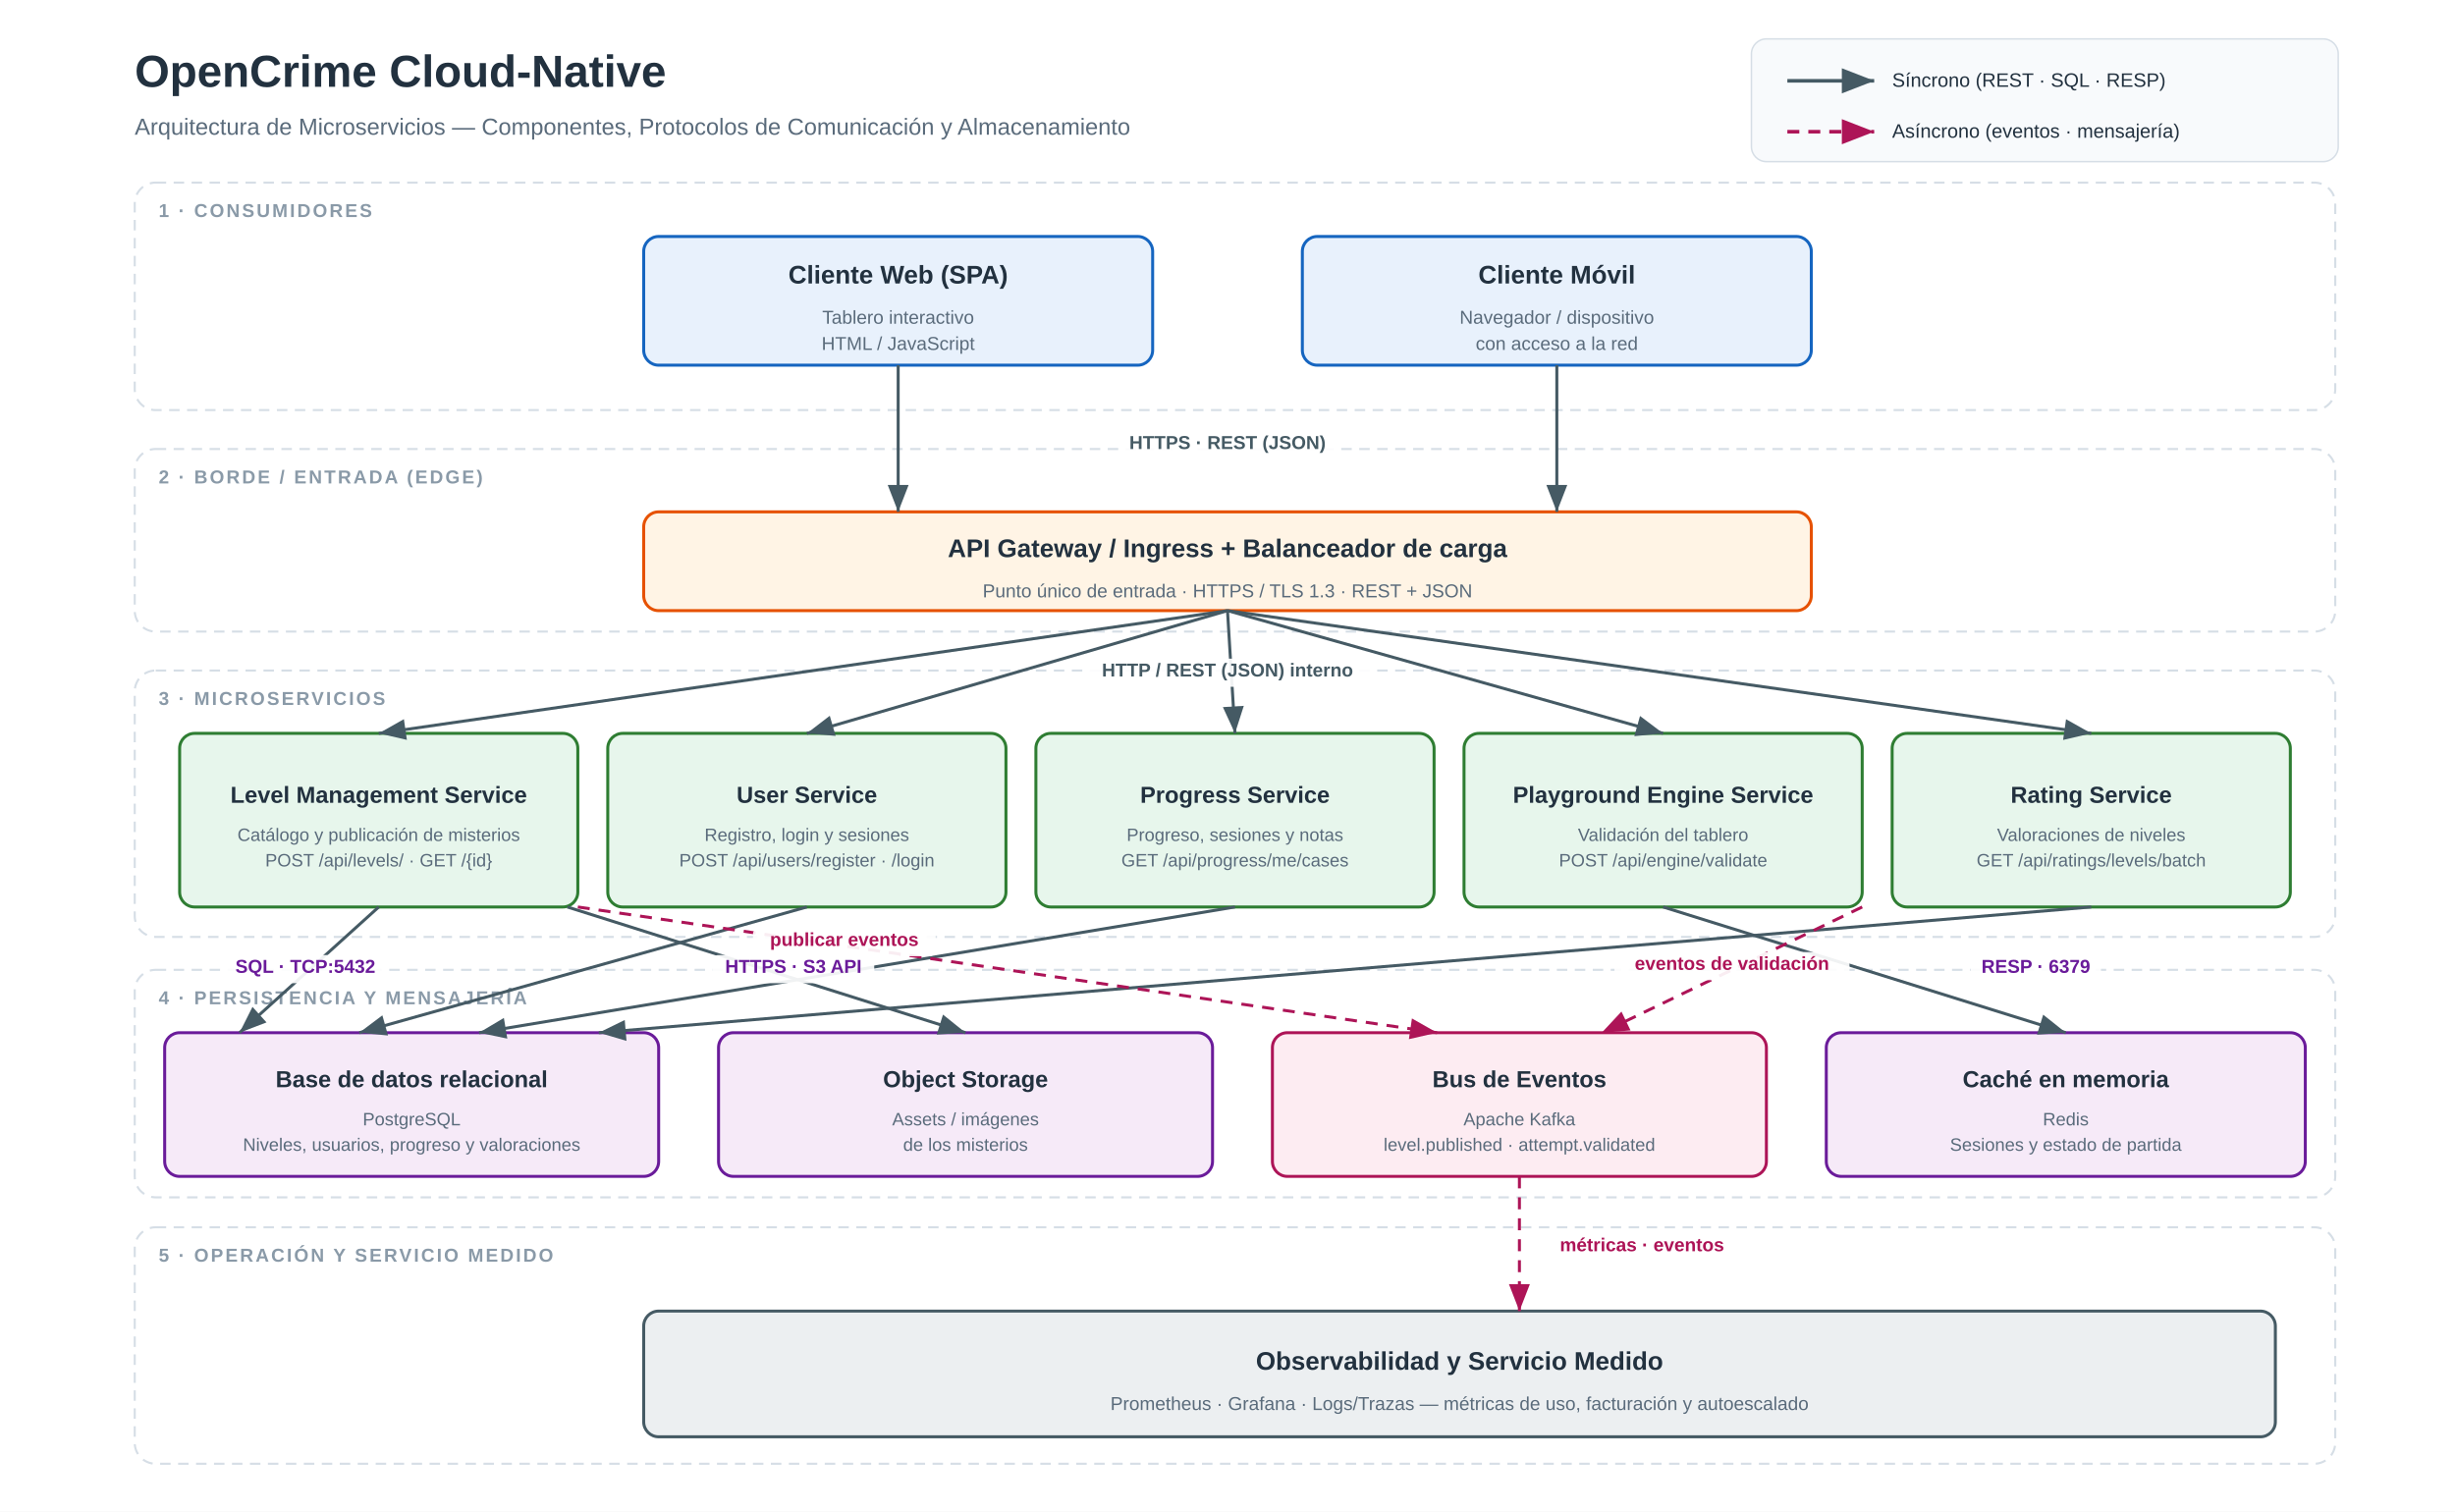
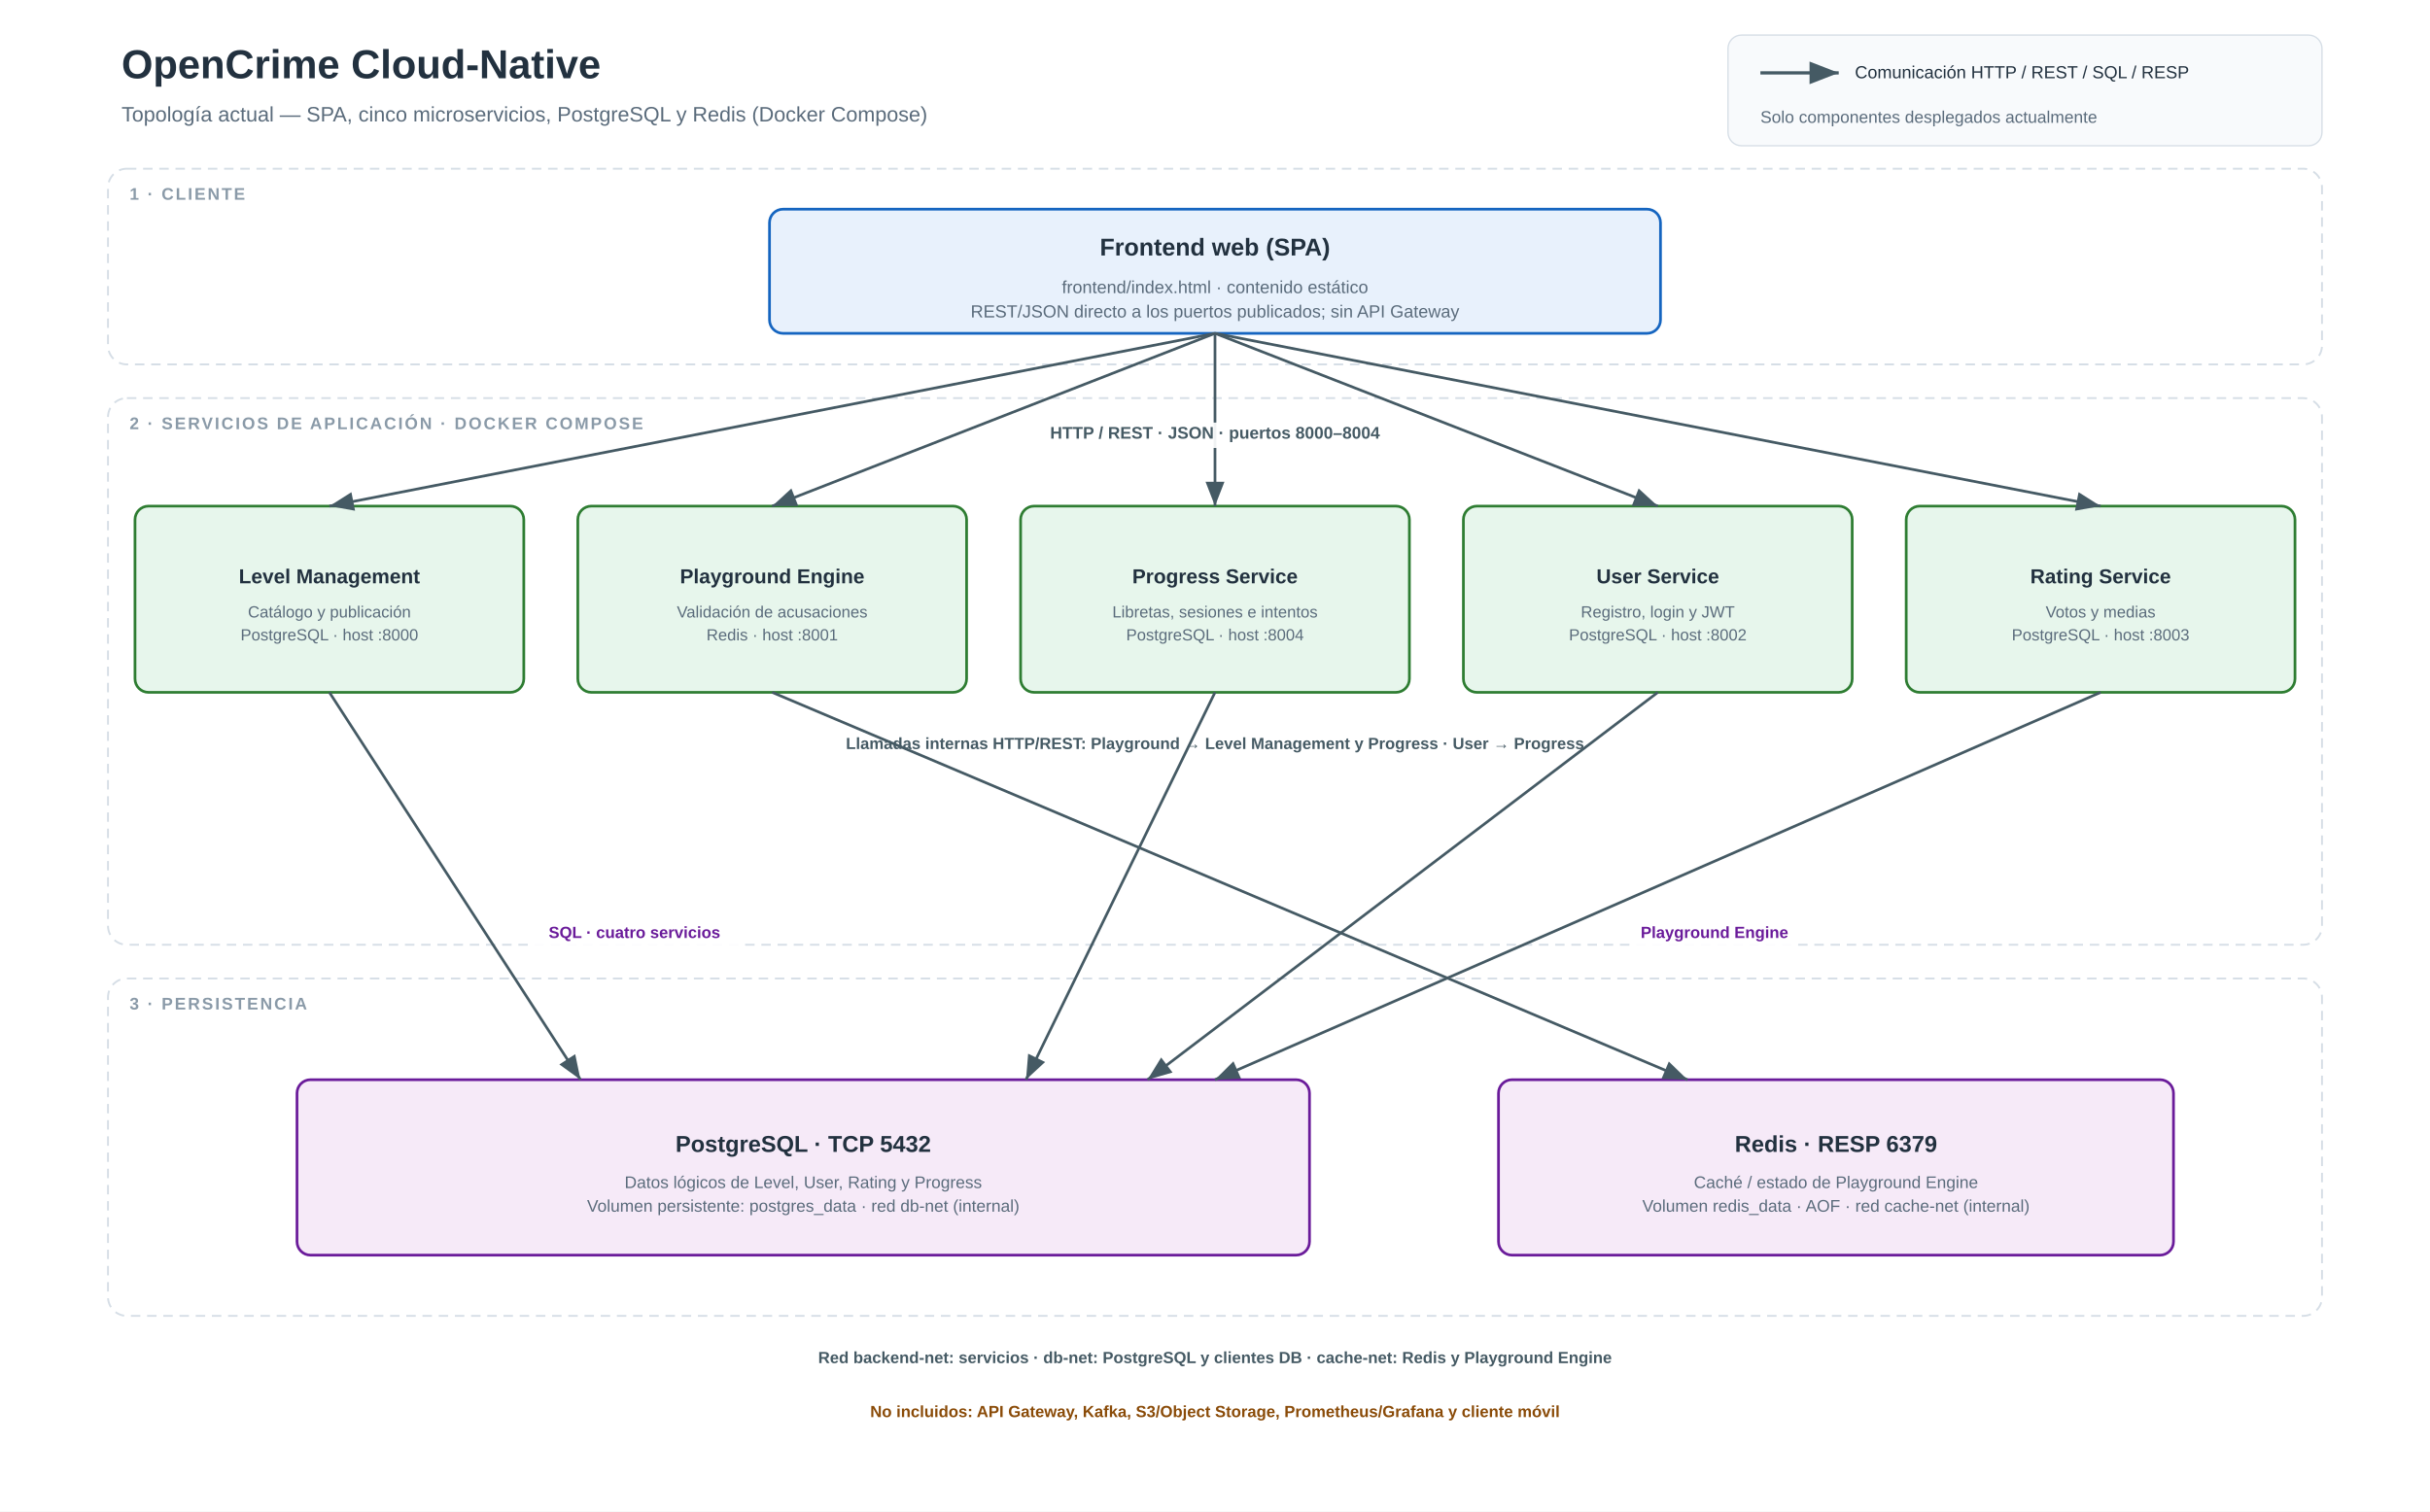
- <svg xmlns="http://www.w3.org/2000/svg" width="1640" height="1010" viewBox="0 0 1640 1010" font-family="Segoe UI, Segoe UI Emoji, Arial, Helvetica, sans-serif">
+ <svg xmlns="http://www.w3.org/2000/svg" width="1800" height="1120" viewBox="0 0 1800 1120" font-family="Segoe UI, Segoe UI Emoji, Arial, Helvetica, sans-serif">
  <defs>
    <marker id="arrowS" markerWidth="11" markerHeight="11" refX="9" refY="3.5" orient="auto" markerUnits="strokeWidth">
      <path d="M0,0 L9,3.5 L0,7 z" fill="#455A64" />
    </marker>
    <marker id="arrowD" markerWidth="11" markerHeight="11" refX="9" refY="3.5" orient="auto" markerUnits="strokeWidth">
      <path d="M0,0 L9,3.5 L0,7 z" fill="#AD1457" />
    </marker>
  </defs>
-   <rect x="0" y="0" width="1640" height="1010" fill="#FFFFFF" />
+   <rect x="0" y="0" width="1800" height="1120" fill="#FFFFFF" />
  <text x="90" y="58" font-family="Segoe UI, Segoe UI Emoji, Arial, Helvetica, sans-serif" font-size="30" font-weight="800" fill="#22313F">OpenCrime Cloud-Native</text>
-   <text x="90" y="90" font-family="Segoe UI, Segoe UI Emoji, Arial, Helvetica, sans-serif" font-size="15.5" fill="#5A6B7B">Arquitectura de Microservicios — Componentes, Protocolos de Comunicación y Almacenamiento</text>
-   <rect x="1170" y="26" width="392" height="82" rx="10" fill="#F8FAFC" stroke="#D6DEE6" />
-   <line x1="1194" y1="54" x2="1252" y2="54" stroke="#455A64" stroke-width="2.4" marker-end="url(#arrowS)" />
-   <text x="1264" y="58" font-family="Segoe UI, Segoe UI Emoji, Arial, Helvetica, sans-serif" font-size="13" fill="#22313F">Síncrono (REST · SQL · RESP)</text>
-   <line x1="1194" y1="88" x2="1252" y2="88" stroke="#AD1457" stroke-width="2.4" stroke-dasharray="8 6" marker-end="url(#arrowD)" />
-   <text x="1264" y="92" font-family="Segoe UI, Segoe UI Emoji, Arial, Helvetica, sans-serif" font-size="13" fill="#22313F">Asíncrono (eventos · mensajería)</text>
-   <rect x="90" y="122" width="1470" height="152" rx="14" ry="14" fill="#FFFFFF" stroke="#D6DEE6" stroke-width="1.4" stroke-dasharray="7 5" />
-   <text x="106" y="145" font-family="Segoe UI, Segoe UI Emoji, Arial, Helvetica, sans-serif" font-size="12.5" font-weight="700" fill="#8A9AA8" letter-spacing="1.4">1 · CONSUMIDORES</text>
-   <rect x="90" y="300" width="1470" height="122" rx="14" ry="14" fill="#FFFFFF" stroke="#D6DEE6" stroke-width="1.4" stroke-dasharray="7 5" />
-   <text x="106" y="323" font-family="Segoe UI, Segoe UI Emoji, Arial, Helvetica, sans-serif" font-size="12.5" font-weight="700" fill="#8A9AA8" letter-spacing="1.4">2 · BORDE / ENTRADA (EDGE)</text>
-   <rect x="90" y="448" width="1470" height="178" rx="14" ry="14" fill="#FFFFFF" stroke="#D6DEE6" stroke-width="1.4" stroke-dasharray="7 5" />
-   <text x="106" y="471" font-family="Segoe UI, Segoe UI Emoji, Arial, Helvetica, sans-serif" font-size="12.5" font-weight="700" fill="#8A9AA8" letter-spacing="1.4">3 · MICROSERVICIOS</text>
-   <rect x="90" y="648" width="1470" height="152" rx="14" ry="14" fill="#FFFFFF" stroke="#D6DEE6" stroke-width="1.4" stroke-dasharray="7 5" />
-   <text x="106" y="671" font-family="Segoe UI, Segoe UI Emoji, Arial, Helvetica, sans-serif" font-size="12.5" font-weight="700" fill="#8A9AA8" letter-spacing="1.4">4 · PERSISTENCIA Y MENSAJERÍA</text>
-   <rect x="90" y="820" width="1470" height="158" rx="14" ry="14" fill="#FFFFFF" stroke="#D6DEE6" stroke-width="1.4" stroke-dasharray="7 5" />
-   <text x="106" y="843" font-family="Segoe UI, Segoe UI Emoji, Arial, Helvetica, sans-serif" font-size="12.5" font-weight="700" fill="#8A9AA8" letter-spacing="1.4">5 · OPERACIÓN Y SERVICIO MEDIDO</text>
-   <rect x="430" y="158" width="340" height="86" rx="10" ry="10" fill="#E8F1FC" stroke="#1565C0" stroke-width="2" />
-   <text x="600.0" y="189.4" text-anchor="middle" font-family="Segoe UI, Segoe UI Emoji, Arial, Helvetica, sans-serif" font-size="17" font-weight="700" fill="#22313F">Cliente Web (SPA)</text>
-   <text x="600.0" y="216.3" text-anchor="middle" font-family="Segoe UI, Segoe UI Emoji, Arial, Helvetica, sans-serif" font-size="12.5" fill="#5A6B7B">Tablero interactivo</text>
-   <text x="600.0" y="233.8" text-anchor="middle" font-family="Segoe UI, Segoe UI Emoji, Arial, Helvetica, sans-serif" font-size="12.5" fill="#5A6B7B">HTML / JavaScript</text>
-   <rect x="870" y="158" width="340" height="86" rx="10" ry="10" fill="#E8F1FC" stroke="#1565C0" stroke-width="2" />
-   <text x="1040.0" y="189.4" text-anchor="middle" font-family="Segoe UI, Segoe UI Emoji, Arial, Helvetica, sans-serif" font-size="17" font-weight="700" fill="#22313F">Cliente Móvil</text>
-   <text x="1040.0" y="216.3" text-anchor="middle" font-family="Segoe UI, Segoe UI Emoji, Arial, Helvetica, sans-serif" font-size="12.5" fill="#5A6B7B">Navegador / dispositivo</text>
-   <text x="1040.0" y="233.8" text-anchor="middle" font-family="Segoe UI, Segoe UI Emoji, Arial, Helvetica, sans-serif" font-size="12.5" fill="#5A6B7B">con acceso a la red</text>
-   <rect x="430" y="342" width="780" height="66" rx="10" ry="10" fill="#FFF4E5" stroke="#E65100" stroke-width="2" />
-   <text x="820.0" y="372.2" text-anchor="middle" font-family="Segoe UI, Segoe UI Emoji, Arial, Helvetica, sans-serif" font-size="17" font-weight="700" fill="#22313F">API Gateway  /  Ingress  +  Balanceador de carga</text>
-   <text x="820.0" y="399.1" text-anchor="middle" font-family="Segoe UI, Segoe UI Emoji, Arial, Helvetica, sans-serif" font-size="12.5" fill="#5A6B7B">Punto único de entrada  ·  HTTPS / TLS 1.3  ·  REST + JSON</text>
-   <rect x="120" y="490" width="266" height="116" rx="10" ry="10" fill="#E7F6EC" stroke="#2E7D32" stroke-width="2" />
-   <text x="253.0" y="536.4" text-anchor="middle" font-family="Segoe UI, Segoe UI Emoji, Arial, Helvetica, sans-serif" font-size="15.5" font-weight="700" fill="#22313F">Level Management Service</text>
-   <text x="253.0" y="561.9" text-anchor="middle" font-family="Segoe UI, Segoe UI Emoji, Arial, Helvetica, sans-serif" font-size="12" fill="#5A6B7B">Catálogo y publicación de misterios</text>
-   <text x="253.0" y="578.9" text-anchor="middle" font-family="Segoe UI, Segoe UI Emoji, Arial, Helvetica, sans-serif" font-size="12" fill="#5A6B7B">POST /api/levels/ · GET /{id}</text>
-   <rect x="406" y="490" width="266" height="116" rx="10" ry="10" fill="#E7F6EC" stroke="#2E7D32" stroke-width="2" />
-   <text x="539.0" y="536.4" text-anchor="middle" font-family="Segoe UI, Segoe UI Emoji, Arial, Helvetica, sans-serif" font-size="15.5" font-weight="700" fill="#22313F">User Service</text>
-   <text x="539.0" y="561.9" text-anchor="middle" font-family="Segoe UI, Segoe UI Emoji, Arial, Helvetica, sans-serif" font-size="12" fill="#5A6B7B">Registro, login y sesiones</text>
-   <text x="539.0" y="578.9" text-anchor="middle" font-family="Segoe UI, Segoe UI Emoji, Arial, Helvetica, sans-serif" font-size="12" fill="#5A6B7B">POST /api/users/register · /login</text>
-   <rect x="692" y="490" width="266" height="116" rx="10" ry="10" fill="#E7F6EC" stroke="#2E7D32" stroke-width="2" />
-   <text x="825.0" y="536.4" text-anchor="middle" font-family="Segoe UI, Segoe UI Emoji, Arial, Helvetica, sans-serif" font-size="15.5" font-weight="700" fill="#22313F">Progress Service</text>
-   <text x="825.0" y="561.9" text-anchor="middle" font-family="Segoe UI, Segoe UI Emoji, Arial, Helvetica, sans-serif" font-size="12" fill="#5A6B7B">Progreso, sesiones y notas</text>
-   <text x="825.0" y="578.9" text-anchor="middle" font-family="Segoe UI, Segoe UI Emoji, Arial, Helvetica, sans-serif" font-size="12" fill="#5A6B7B">GET /api/progress/me/cases</text>
-   <rect x="978" y="490" width="266" height="116" rx="10" ry="10" fill="#E7F6EC" stroke="#2E7D32" stroke-width="2" />
-   <text x="1111.0" y="536.4" text-anchor="middle" font-family="Segoe UI, Segoe UI Emoji, Arial, Helvetica, sans-serif" font-size="15.5" font-weight="700" fill="#22313F">Playground Engine Service</text>
-   <text x="1111.0" y="561.9" text-anchor="middle" font-family="Segoe UI, Segoe UI Emoji, Arial, Helvetica, sans-serif" font-size="12" fill="#5A6B7B">Validación del tablero</text>
-   <text x="1111.0" y="578.9" text-anchor="middle" font-family="Segoe UI, Segoe UI Emoji, Arial, Helvetica, sans-serif" font-size="12" fill="#5A6B7B">POST /api/engine/validate</text>
-   <rect x="1264" y="490" width="266" height="116" rx="10" ry="10" fill="#E7F6EC" stroke="#2E7D32" stroke-width="2" />
-   <text x="1397.0" y="536.4" text-anchor="middle" font-family="Segoe UI, Segoe UI Emoji, Arial, Helvetica, sans-serif" font-size="15.5" font-weight="700" fill="#22313F">Rating Service</text>
-   <text x="1397.0" y="561.9" text-anchor="middle" font-family="Segoe UI, Segoe UI Emoji, Arial, Helvetica, sans-serif" font-size="12" fill="#5A6B7B">Valoraciones de niveles</text>
-   <text x="1397.0" y="578.9" text-anchor="middle" font-family="Segoe UI, Segoe UI Emoji, Arial, Helvetica, sans-serif" font-size="12" fill="#5A6B7B">GET /api/ratings/levels/batch</text>
-   <rect x="110" y="690" width="330" height="96" rx="10" ry="10" fill="#F6EAF8" stroke="#6A1B9A" stroke-width="2" />
-   <text x="275.0" y="726.4" text-anchor="middle" font-family="Segoe UI, Segoe UI Emoji, Arial, Helvetica, sans-serif" font-size="15.5" font-weight="700" fill="#22313F">Base de datos relacional</text>
-   <text x="275.0" y="751.9" text-anchor="middle" font-family="Segoe UI, Segoe UI Emoji, Arial, Helvetica, sans-serif" font-size="12" fill="#5A6B7B">PostgreSQL</text>
-   <text x="275.0" y="768.9" text-anchor="middle" font-family="Segoe UI, Segoe UI Emoji, Arial, Helvetica, sans-serif" font-size="12" fill="#5A6B7B">Niveles, usuarios, progreso y valoraciones</text>
-   <rect x="480" y="690" width="330" height="96" rx="10" ry="10" fill="#F6EAF8" stroke="#6A1B9A" stroke-width="2" />
-   <text x="645.0" y="726.4" text-anchor="middle" font-family="Segoe UI, Segoe UI Emoji, Arial, Helvetica, sans-serif" font-size="15.5" font-weight="700" fill="#22313F">Object Storage</text>
-   <text x="645.0" y="751.9" text-anchor="middle" font-family="Segoe UI, Segoe UI Emoji, Arial, Helvetica, sans-serif" font-size="12" fill="#5A6B7B">Assets / imágenes</text>
-   <text x="645.0" y="768.9" text-anchor="middle" font-family="Segoe UI, Segoe UI Emoji, Arial, Helvetica, sans-serif" font-size="12" fill="#5A6B7B">de los misterios</text>
-   <rect x="850" y="690" width="330" height="96" rx="10" ry="10" fill="#FDECF2" stroke="#AD1457" stroke-width="2" />
-   <text x="1015.0" y="726.4" text-anchor="middle" font-family="Segoe UI, Segoe UI Emoji, Arial, Helvetica, sans-serif" font-size="15.5" font-weight="700" fill="#22313F">Bus de Eventos</text>
-   <text x="1015.0" y="751.9" text-anchor="middle" font-family="Segoe UI, Segoe UI Emoji, Arial, Helvetica, sans-serif" font-size="12" fill="#5A6B7B">Apache Kafka</text>
-   <text x="1015.0" y="768.9" text-anchor="middle" font-family="Segoe UI, Segoe UI Emoji, Arial, Helvetica, sans-serif" font-size="12" fill="#5A6B7B">level.published · attempt.validated</text>
-   <rect x="1220" y="690" width="320" height="96" rx="10" ry="10" fill="#F6EAF8" stroke="#6A1B9A" stroke-width="2" />
-   <text x="1380.0" y="726.4" text-anchor="middle" font-family="Segoe UI, Segoe UI Emoji, Arial, Helvetica, sans-serif" font-size="15.5" font-weight="700" fill="#22313F">Caché en memoria</text>
-   <text x="1380.0" y="751.9" text-anchor="middle" font-family="Segoe UI, Segoe UI Emoji, Arial, Helvetica, sans-serif" font-size="12" fill="#5A6B7B">Redis</text>
-   <text x="1380.0" y="768.9" text-anchor="middle" font-family="Segoe UI, Segoe UI Emoji, Arial, Helvetica, sans-serif" font-size="12" fill="#5A6B7B">Sesiones y estado de partida</text>
-   <rect x="430" y="876" width="1090" height="84" rx="10" ry="10" fill="#ECEFF1" stroke="#455A64" stroke-width="2" />
-   <text x="975.0" y="915.2" text-anchor="middle" font-family="Segoe UI, Segoe UI Emoji, Arial, Helvetica, sans-serif" font-size="17" font-weight="700" fill="#22313F">Observabilidad y Servicio Medido</text>
-   <text x="975.0" y="942.1" text-anchor="middle" font-family="Segoe UI, Segoe UI Emoji, Arial, Helvetica, sans-serif" font-size="12.5" fill="#5A6B7B">Prometheus · Grafana · Logs/Trazas  —  métricas de uso, facturación y autoescalado</text>
-   <line x1="600" y1="244" x2="600" y2="342" stroke="#455A64" stroke-width="2" marker-end="url(#arrowS)" />
-   <line x1="1040" y1="244" x2="1040" y2="342" stroke="#455A64" stroke-width="2" marker-end="url(#arrowS)" />
-   <rect x="748.5" y="288.1" width="143.0" height="18.8" rx="4" fill="#FFFFFF" fill-opacity="0.92" />
-   <text x="820" y="300" text-anchor="middle" font-family="Segoe UI, Segoe UI Emoji, Arial, Helvetica, sans-serif" font-size="12.5" font-weight="600" fill="#455A64">HTTPS · REST (JSON)</text>
-   <line x1="820" y1="408" x2="253" y2="490" stroke="#455A64" stroke-width="2" marker-end="url(#arrowS)" />
-   <line x1="820" y1="408" x2="539" y2="490" stroke="#455A64" stroke-width="2" marker-end="url(#arrowS)" />
-   <line x1="820" y1="408" x2="825" y2="490" stroke="#455A64" stroke-width="2" marker-end="url(#arrowS)" />
-   <line x1="820" y1="408" x2="1111" y2="490" stroke="#455A64" stroke-width="2" marker-end="url(#arrowS)" />
-   <line x1="820" y1="408" x2="1397" y2="490" stroke="#455A64" stroke-width="2" marker-end="url(#arrowS)" />
-   <rect x="724.0" y="440.1" width="192.0" height="18.8" rx="4" fill="#FFFFFF" fill-opacity="0.92" />
-   <text x="820" y="452" text-anchor="middle" font-family="Segoe UI, Segoe UI Emoji, Arial, Helvetica, sans-serif" font-size="12.5" font-weight="600" fill="#455A64">HTTP / REST (JSON) interno</text>
-   <line x1="253" y1="606" x2="160" y2="690" stroke="#455A64" stroke-width="2" marker-end="url(#arrowS)" />
-   <line x1="539" y1="606" x2="240" y2="690" stroke="#455A64" stroke-width="2" marker-end="url(#arrowS)" />
-   <line x1="825" y1="606" x2="320" y2="690" stroke="#455A64" stroke-width="2" marker-end="url(#arrowS)" />
-   <line x1="1397" y1="606" x2="400" y2="690" stroke="#455A64" stroke-width="2" marker-end="url(#arrowS)" />
-   <rect x="150.0" y="638.1" width="108.0" height="18.8" rx="4" fill="#FFFFFF" fill-opacity="0.92" />
-   <text x="204" y="650" text-anchor="middle" font-family="Segoe UI, Segoe UI Emoji, Arial, Helvetica, sans-serif" font-size="12.5" font-weight="600" fill="#6A1B9A">SQL · TCP:5432</text>
-   <line x1="1111" y1="606" x2="1380" y2="690" stroke="#455A64" stroke-width="2" marker-end="url(#arrowS)" />
-   <rect x="1316.5" y="638.1" width="87.0" height="18.8" rx="4" fill="#FFFFFF" fill-opacity="0.92" />
-   <text x="1360" y="650" text-anchor="middle" font-family="Segoe UI, Segoe UI Emoji, Arial, Helvetica, sans-serif" font-size="12.5" font-weight="600" fill="#6A1B9A">RESP · 6379</text>
-   <line x1="379" y1="606" x2="645" y2="690" stroke="#455A64" stroke-width="2" marker-end="url(#arrowS)" />
-   <rect x="476.0" y="638.1" width="108.0" height="18.8" rx="4" fill="#FFFFFF" fill-opacity="0.92" />
-   <text x="530" y="650" text-anchor="middle" font-family="Segoe UI, Segoe UI Emoji, Arial, Helvetica, sans-serif" font-size="12.5" font-weight="600" fill="#6A1B9A">HTTPS · S3 API</text>
-   <line x1="386" y1="606" x2="960" y2="690" stroke="#AD1457" stroke-width="2" stroke-dasharray="8 6" marker-end="url(#arrowD)" />
-   <rect x="503.0" y="620.1" width="122.0" height="18.8" rx="4" fill="#FFFFFF" fill-opacity="0.92" />
-   <text x="564" y="632" text-anchor="middle" font-family="Segoe UI, Segoe UI Emoji, Arial, Helvetica, sans-serif" font-size="12.5" font-weight="600" fill="#AD1457">publicar eventos</text>
-   <line x1="1244" y1="606" x2="1070" y2="690" stroke="#AD1457" stroke-width="2" stroke-dasharray="8 6" marker-end="url(#arrowD)" />
-   <rect x="1078.5" y="636.1" width="157.0" height="18.8" rx="4" fill="#FFFFFF" fill-opacity="0.92" />
-   <text x="1157" y="648" text-anchor="middle" font-family="Segoe UI, Segoe UI Emoji, Arial, Helvetica, sans-serif" font-size="12.5" font-weight="600" fill="#AD1457">eventos de validación</text>
-   <line x1="1015" y1="786" x2="1015" y2="876" stroke="#AD1457" stroke-width="2" stroke-dasharray="8 6" marker-end="url(#arrowD)" />
-   <rect x="1037.0" y="824.1" width="136.0" height="18.8" rx="4" fill="#FFFFFF" fill-opacity="0.92" />
-   <text x="1042" y="836" text-anchor="start" font-family="Segoe UI, Segoe UI Emoji, Arial, Helvetica, sans-serif" font-size="12.5" font-weight="600" fill="#AD1457">métricas · eventos</text>
+   <text x="90" y="90" font-family="Segoe UI, Segoe UI Emoji, Arial, Helvetica, sans-serif" font-size="15.5" fill="#5A6B7B">Topología actual — SPA, cinco microservicios, PostgreSQL y Redis (Docker Compose)</text>
+   <rect x="1280" y="26" width="440" height="82" rx="10" fill="#F8FAFC" stroke="#D6DEE6" />
+   <line x1="1304" y1="54" x2="1362" y2="54" stroke="#455A64" stroke-width="2.4" marker-end="url(#arrowS)" />
+   <text x="1374" y="58" font-family="Segoe UI, Segoe UI Emoji, Arial, Helvetica, sans-serif" font-size="13" fill="#22313F">Comunicación HTTP / REST / SQL / RESP</text>
+   <text x="1304" y="91" font-family="Segoe UI, Segoe UI Emoji, Arial, Helvetica, sans-serif" font-size="12.5" fill="#5A6B7B">Solo componentes desplegados actualmente</text>
+   <rect x="80" y="125" width="1640" height="145" rx="14" ry="14" fill="#FFFFFF" stroke="#D6DEE6" stroke-width="1.4" stroke-dasharray="7 5" />
+   <text x="96" y="148" font-family="Segoe UI, Segoe UI Emoji, Arial, Helvetica, sans-serif" font-size="12.5" font-weight="700" fill="#8A9AA8" letter-spacing="1.4">1 · CLIENTE</text>
+   <rect x="80" y="295" width="1640" height="405" rx="14" ry="14" fill="#FFFFFF" stroke="#D6DEE6" stroke-width="1.4" stroke-dasharray="7 5" />
+   <text x="96" y="318" font-family="Segoe UI, Segoe UI Emoji, Arial, Helvetica, sans-serif" font-size="12.5" font-weight="700" fill="#8A9AA8" letter-spacing="1.4">2 · SERVICIOS DE APLICACIÓN · DOCKER COMPOSE</text>
+   <rect x="80" y="725" width="1640" height="250" rx="14" ry="14" fill="#FFFFFF" stroke="#D6DEE6" stroke-width="1.4" stroke-dasharray="7 5" />
+   <text x="96" y="748" font-family="Segoe UI, Segoe UI Emoji, Arial, Helvetica, sans-serif" font-size="12.5" font-weight="700" fill="#8A9AA8" letter-spacing="1.4">3 · PERSISTENCIA</text>
+   <rect x="570" y="155" width="660" height="92" rx="10" ry="10" fill="#E8F1FC" stroke="#1565C0" stroke-width="2" />
+   <text x="900.0" y="189.3" text-anchor="middle" font-family="Segoe UI, Segoe UI Emoji, Arial, Helvetica, sans-serif" font-size="18" font-weight="700" fill="#22313F">Frontend web (SPA)</text>
+   <text x="900.0" y="217.2" text-anchor="middle" font-family="Segoe UI, Segoe UI Emoji, Arial, Helvetica, sans-serif" font-size="13" fill="#5A6B7B">frontend/index.html · contenido estático</text>
+   <text x="900.0" y="235.2" text-anchor="middle" font-family="Segoe UI, Segoe UI Emoji, Arial, Helvetica, sans-serif" font-size="13" fill="#5A6B7B">REST/JSON directo a los puertos publicados; sin API Gateway</text>
+   <rect x="100" y="375" width="288" height="138" rx="10" ry="10" fill="#E7F6EC" stroke="#2E7D32" stroke-width="2" />
+   <text x="244.0" y="432.2" text-anchor="middle" font-family="Segoe UI, Segoe UI Emoji, Arial, Helvetica, sans-serif" font-size="15" font-weight="700" fill="#22313F">Level Management</text>
+   <text x="244.0" y="457.5" text-anchor="middle" font-family="Segoe UI, Segoe UI Emoji, Arial, Helvetica, sans-serif" font-size="12" fill="#5A6B7B">Catálogo y publicación</text>
+   <text x="244.0" y="474.5" text-anchor="middle" font-family="Segoe UI, Segoe UI Emoji, Arial, Helvetica, sans-serif" font-size="12" fill="#5A6B7B">PostgreSQL · host :8000</text>
+   <rect x="428" y="375" width="288" height="138" rx="10" ry="10" fill="#E7F6EC" stroke="#2E7D32" stroke-width="2" />
+   <text x="572.0" y="432.2" text-anchor="middle" font-family="Segoe UI, Segoe UI Emoji, Arial, Helvetica, sans-serif" font-size="15" font-weight="700" fill="#22313F">Playground Engine</text>
+   <text x="572.0" y="457.5" text-anchor="middle" font-family="Segoe UI, Segoe UI Emoji, Arial, Helvetica, sans-serif" font-size="12" fill="#5A6B7B">Validación de acusaciones</text>
+   <text x="572.0" y="474.5" text-anchor="middle" font-family="Segoe UI, Segoe UI Emoji, Arial, Helvetica, sans-serif" font-size="12" fill="#5A6B7B">Redis · host :8001</text>
+   <rect x="756" y="375" width="288" height="138" rx="10" ry="10" fill="#E7F6EC" stroke="#2E7D32" stroke-width="2" />
+   <text x="900.0" y="432.2" text-anchor="middle" font-family="Segoe UI, Segoe UI Emoji, Arial, Helvetica, sans-serif" font-size="15" font-weight="700" fill="#22313F">Progress Service</text>
+   <text x="900.0" y="457.5" text-anchor="middle" font-family="Segoe UI, Segoe UI Emoji, Arial, Helvetica, sans-serif" font-size="12" fill="#5A6B7B">Libretas, sesiones e intentos</text>
+   <text x="900.0" y="474.5" text-anchor="middle" font-family="Segoe UI, Segoe UI Emoji, Arial, Helvetica, sans-serif" font-size="12" fill="#5A6B7B">PostgreSQL · host :8004</text>
+   <rect x="1084" y="375" width="288" height="138" rx="10" ry="10" fill="#E7F6EC" stroke="#2E7D32" stroke-width="2" />
+   <text x="1228.0" y="432.2" text-anchor="middle" font-family="Segoe UI, Segoe UI Emoji, Arial, Helvetica, sans-serif" font-size="15" font-weight="700" fill="#22313F">User Service</text>
+   <text x="1228.0" y="457.5" text-anchor="middle" font-family="Segoe UI, Segoe UI Emoji, Arial, Helvetica, sans-serif" font-size="12" fill="#5A6B7B">Registro, login y JWT</text>
+   <text x="1228.0" y="474.5" text-anchor="middle" font-family="Segoe UI, Segoe UI Emoji, Arial, Helvetica, sans-serif" font-size="12" fill="#5A6B7B">PostgreSQL · host :8002</text>
+   <rect x="1412" y="375" width="288" height="138" rx="10" ry="10" fill="#E7F6EC" stroke="#2E7D32" stroke-width="2" />
+   <text x="1556.0" y="432.2" text-anchor="middle" font-family="Segoe UI, Segoe UI Emoji, Arial, Helvetica, sans-serif" font-size="15" font-weight="700" fill="#22313F">Rating Service</text>
+   <text x="1556.0" y="457.5" text-anchor="middle" font-family="Segoe UI, Segoe UI Emoji, Arial, Helvetica, sans-serif" font-size="12" fill="#5A6B7B">Votos y medias</text>
+   <text x="1556.0" y="474.5" text-anchor="middle" font-family="Segoe UI, Segoe UI Emoji, Arial, Helvetica, sans-serif" font-size="12" fill="#5A6B7B">PostgreSQL · host :8003</text>
+   <line x1="900" y1="247" x2="244" y2="375" stroke="#455A64" stroke-width="2" marker-end="url(#arrowS)" />
+   <line x1="900" y1="247" x2="572" y2="375" stroke="#455A64" stroke-width="2" marker-end="url(#arrowS)" />
+   <line x1="900" y1="247" x2="900" y2="375" stroke="#455A64" stroke-width="2" marker-end="url(#arrowS)" />
+   <line x1="900" y1="247" x2="1228" y2="375" stroke="#455A64" stroke-width="2" marker-end="url(#arrowS)" />
+   <line x1="900" y1="247" x2="1556" y2="375" stroke="#455A64" stroke-width="2" marker-end="url(#arrowS)" />
+   <rect x="762.0" y="313.1" width="276.0" height="18.8" rx="4" fill="#FFFFFF" fill-opacity="0.92" />
+   <text x="900" y="325" text-anchor="middle" font-family="Segoe UI, Segoe UI Emoji, Arial, Helvetica, sans-serif" font-size="12.5" font-weight="600" fill="#455A64">HTTP / REST · JSON · puertos 8000–8004</text>
+   <rect x="602.7" y="543.6" width="594.6" height="18.0" rx="4" fill="#FFFFFF" fill-opacity="0.92" />
+   <text x="900" y="555" text-anchor="middle" font-family="Segoe UI, Segoe UI Emoji, Arial, Helvetica, sans-serif" font-size="12" font-weight="600" fill="#455A64">Llamadas internas HTTP/REST: Playground → Level Management y Progress · User → Progress</text>
+   <rect x="220" y="800" width="750" height="130" rx="10" ry="10" fill="#F6EAF8" stroke="#6A1B9A" stroke-width="2" />
+   <text x="595.0" y="853.5" text-anchor="middle" font-family="Segoe UI, Segoe UI Emoji, Arial, Helvetica, sans-serif" font-size="17" font-weight="700" fill="#22313F">PostgreSQL · TCP 5432</text>
+   <text x="595.0" y="880.3" text-anchor="middle" font-family="Segoe UI, Segoe UI Emoji, Arial, Helvetica, sans-serif" font-size="12.5" fill="#5A6B7B">Datos lógicos de Level, User, Rating y Progress</text>
+   <text x="595.0" y="897.8" text-anchor="middle" font-family="Segoe UI, Segoe UI Emoji, Arial, Helvetica, sans-serif" font-size="12.5" fill="#5A6B7B">Volumen persistente: postgres_data · red db-net (internal)</text>
+   <rect x="1110" y="800" width="500" height="130" rx="10" ry="10" fill="#F6EAF8" stroke="#6A1B9A" stroke-width="2" />
+   <text x="1360.0" y="853.5" text-anchor="middle" font-family="Segoe UI, Segoe UI Emoji, Arial, Helvetica, sans-serif" font-size="17" font-weight="700" fill="#22313F">Redis · RESP 6379</text>
+   <text x="1360.0" y="880.3" text-anchor="middle" font-family="Segoe UI, Segoe UI Emoji, Arial, Helvetica, sans-serif" font-size="12.5" fill="#5A6B7B">Caché / estado de Playground Engine</text>
+   <text x="1360.0" y="897.8" text-anchor="middle" font-family="Segoe UI, Segoe UI Emoji, Arial, Helvetica, sans-serif" font-size="12.5" fill="#5A6B7B">Volumen redis_data · AOF · red cache-net (internal)</text>
+   <line x1="244" y1="513" x2="430" y2="800" stroke="#455A64" stroke-width="2" marker-end="url(#arrowS)" />
+   <line x1="900" y1="513" x2="760" y2="800" stroke="#455A64" stroke-width="2" marker-end="url(#arrowS)" />
+   <line x1="1228" y1="513" x2="850" y2="800" stroke="#455A64" stroke-width="2" marker-end="url(#arrowS)" />
+   <line x1="1556" y1="513" x2="900" y2="800" stroke="#455A64" stroke-width="2" marker-end="url(#arrowS)" />
+   <line x1="572" y1="513" x2="1250" y2="800" stroke="#455A64" stroke-width="2" marker-end="url(#arrowS)" />
+   <rect x="391.1" y="683.6" width="157.8" height="18.0" rx="4" fill="#FFFFFF" fill-opacity="0.92" />
+   <text x="470" y="695" text-anchor="middle" font-family="Segoe UI, Segoe UI Emoji, Arial, Helvetica, sans-serif" font-size="12" font-weight="600" fill="#6A1B9A">SQL · cuatro servicios</text>
+   <rect x="1207.9" y="683.6" width="124.2" height="18.0" rx="4" fill="#FFFFFF" fill-opacity="0.92" />
+   <text x="1270" y="695" text-anchor="middle" font-family="Segoe UI, Segoe UI Emoji, Arial, Helvetica, sans-serif" font-size="12" font-weight="600" fill="#6A1B9A">Playground Engine</text>
+   <rect x="559.0" y="998.6" width="682.0" height="18.0" rx="4" fill="#FFFFFF" fill-opacity="0.92" />
+   <text x="900" y="1010" text-anchor="middle" font-family="Segoe UI, Segoe UI Emoji, Arial, Helvetica, sans-serif" font-size="12" font-weight="600" fill="#455A64">Red backend-net: servicios · db-net: PostgreSQL y clientes DB · cache-net: Redis y Playground Engine</text>
+   <rect x="602.7" y="1038.6" width="594.6" height="18.0" rx="4" fill="#FFFFFF" fill-opacity="0.92" />
+   <text x="900" y="1050" text-anchor="middle" font-family="Segoe UI, Segoe UI Emoji, Arial, Helvetica, sans-serif" font-size="12" font-weight="600" fill="#8A4B08">No incluidos: API Gateway, Kafka, S3/Object Storage, Prometheus/Grafana y cliente móvil</text>
</svg>
